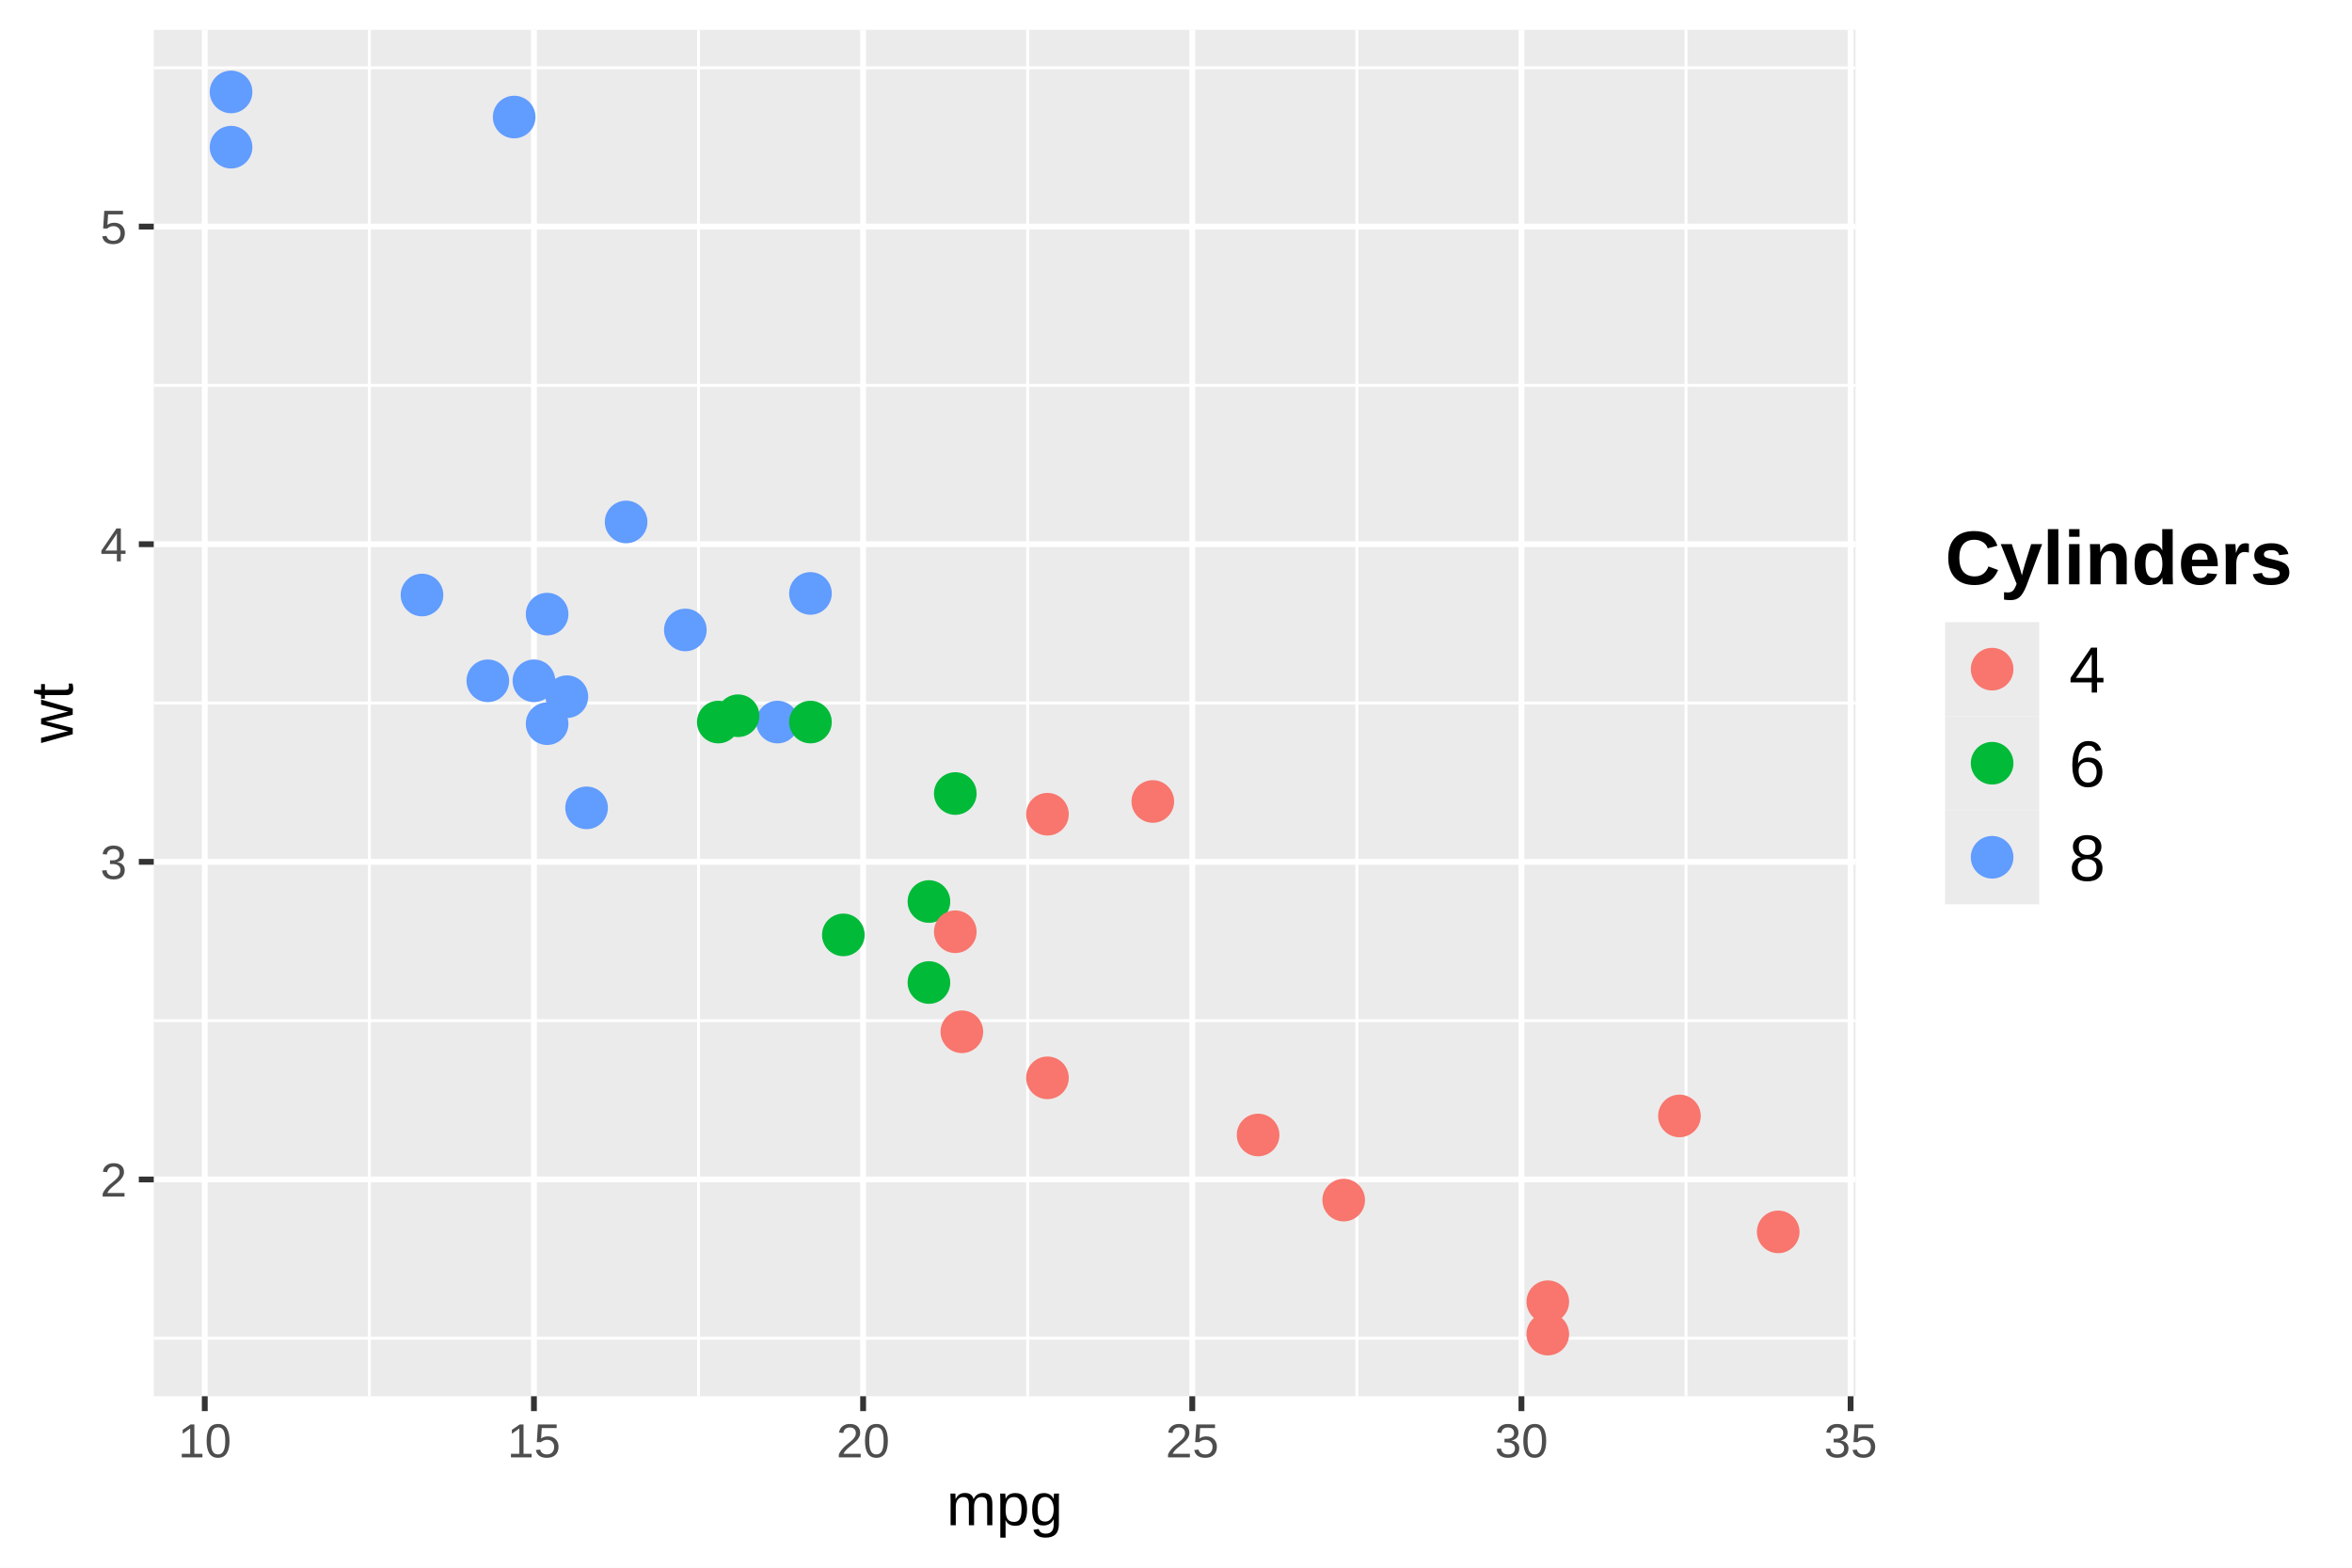
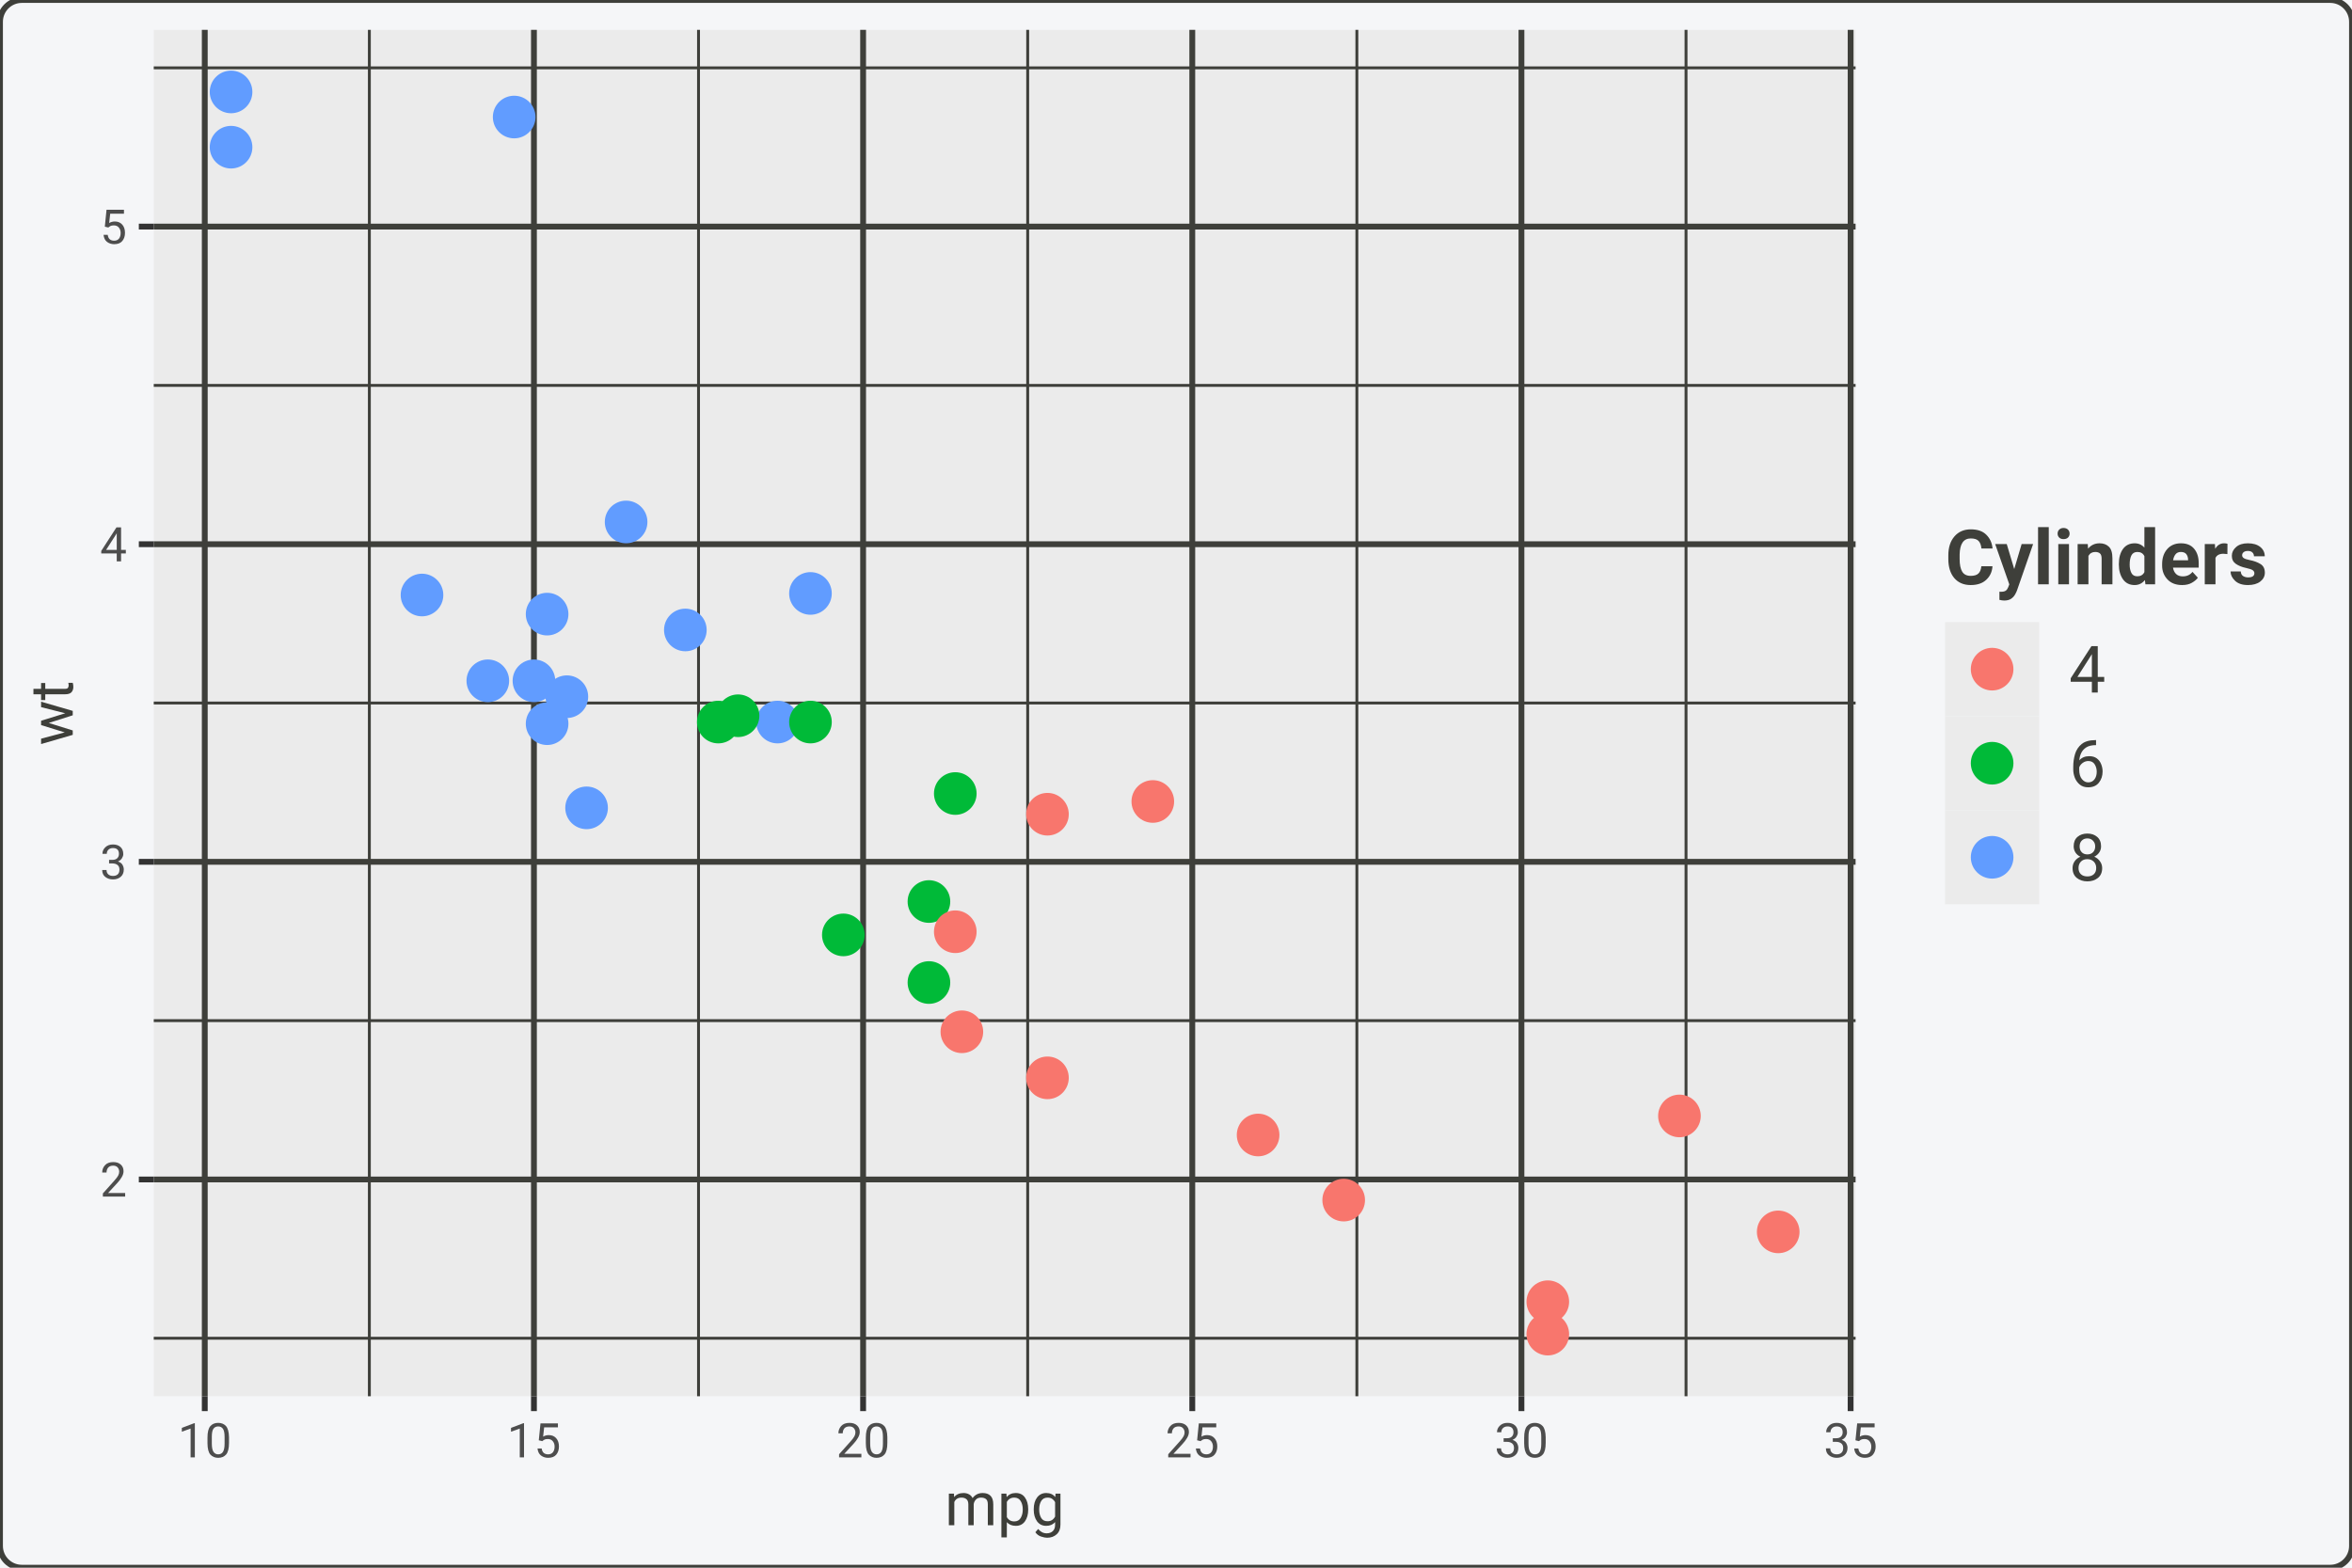
<svg xmlns="http://www.w3.org/2000/svg" width="432.00pt" height="288.00pt" viewBox="0 0 432.00 288.00">
  <g class="svglite">
    <defs>
      <style type="text/css">
-     .svglite line, .svglite polyline, .svglite polygon, .svglite path, .svglite rect, .svglite circle {
+     /* theme-aware-processed */
+     .svglite line, .svglite polyline, .svglite polygon, .svglite path, .svglite circle {
      fill: none;
-       stroke: #000000;
+       stroke: #3E3F3A;
+       stroke-linecap: round;
+       stroke-linejoin: round;
+       stroke-miterlimit: 10.00;
+     }
+     .svglite &gt; g &gt; rect {
+       fill: none;
+       stroke: #3E3F3A;
      stroke-linecap: round;
      stroke-linejoin: round;
      stroke-miterlimit: 10.00;
    }
    .svglite text {
      white-space: pre;
+       fill: #3E3F3A;
    }
    .svglite g.glyphgroup path {
      fill: inherit;
      stroke: none;
    }
  </style>
    </defs>
-     <rect width="100%" height="100%" style="stroke: none; fill: none;" />
+     <rect class="svg-bg" width="100%" height="100%" style="stroke: none; fill: #F5F6F8;" />
    <defs>
      <clipPath id="cpMC4wMHw0MzIuMDB8MC4wMHwyODguMDA=">
        <rect x="0.00" y="0.00" width="432.00" height="288.00" />
      </clipPath>
    </defs>
    <g clip-path="url(#cpMC4wMHw0MzIuMDB8MC4wMHwyODguMDA=)">
-       <rect x="0" y="0.00" width="432.00" height="288.00" style="stroke-width: 1.07; stroke: #FFFFFF; fill: #FFFFFF;" />
+       <rect rx="4" x="0" y="0.00" width="432.00" height="288.00" style="stroke-width: 1.07; stroke: #3E3F3A; fill: #F5F6F8;" />
    </g>
    <defs>
      <clipPath id="cpMjguMjR8MzQwLjgyfDUuNDh8MjU2LjUw">
        <rect x="28.24" y="5.48" width="312.58" height="251.02" />
      </clipPath>
    </defs>
    <g clip-path="url(#cpMjguMjR8MzQwLjgyfDUuNDh8MjU2LjUw)">
      <rect x="28.24" y="5.48" width="312.58" height="251.02" style="stroke-width: 1.07; stroke: none; fill: #EBEBEB;" />
-       <polyline points="28.24,245.85 340.82,245.85 " style="stroke-width: 0.53; stroke: #FFFFFF; stroke-linecap: butt;" />
-       <polyline points="28.24,187.50 340.82,187.50 " style="stroke-width: 0.53; stroke: #FFFFFF; stroke-linecap: butt;" />
-       <polyline points="28.24,129.15 340.82,129.15 " style="stroke-width: 0.53; stroke: #FFFFFF; stroke-linecap: butt;" />
-       <polyline points="28.24,70.80 340.82,70.80 " style="stroke-width: 0.53; stroke: #FFFFFF; stroke-linecap: butt;" />
-       <polyline points="28.24,12.46 340.82,12.46 " style="stroke-width: 0.53; stroke: #FFFFFF; stroke-linecap: butt;" />
-       <polyline points="67.84,256.50 67.84,5.48 " style="stroke-width: 0.53; stroke: #FFFFFF; stroke-linecap: butt;" />
-       <polyline points="128.30,256.50 128.30,5.48 " style="stroke-width: 0.53; stroke: #FFFFFF; stroke-linecap: butt;" />
-       <polyline points="188.76,256.50 188.76,5.48 " style="stroke-width: 0.53; stroke: #FFFFFF; stroke-linecap: butt;" />
-       <polyline points="249.22,256.50 249.22,5.48 " style="stroke-width: 0.53; stroke: #FFFFFF; stroke-linecap: butt;" />
-       <polyline points="309.68,256.50 309.68,5.48 " style="stroke-width: 0.53; stroke: #FFFFFF; stroke-linecap: butt;" />
-       <polyline points="28.24,216.68 340.82,216.68 " style="stroke-width: 1.07; stroke: #FFFFFF; stroke-linecap: butt;" />
-       <polyline points="28.24,158.33 340.82,158.33 " style="stroke-width: 1.07; stroke: #FFFFFF; stroke-linecap: butt;" />
-       <polyline points="28.24,99.98 340.82,99.98 " style="stroke-width: 1.07; stroke: #FFFFFF; stroke-linecap: butt;" />
-       <polyline points="28.24,41.63 340.82,41.63 " style="stroke-width: 1.07; stroke: #FFFFFF; stroke-linecap: butt;" />
-       <polyline points="37.61,256.50 37.61,5.48 " style="stroke-width: 1.07; stroke: #FFFFFF; stroke-linecap: butt;" />
-       <polyline points="98.07,256.50 98.07,5.48 " style="stroke-width: 1.07; stroke: #FFFFFF; stroke-linecap: butt;" />
-       <polyline points="158.53,256.50 158.53,5.48 " style="stroke-width: 1.07; stroke: #FFFFFF; stroke-linecap: butt;" />
-       <polyline points="218.99,256.50 218.99,5.48 " style="stroke-width: 1.07; stroke: #FFFFFF; stroke-linecap: butt;" />
-       <polyline points="279.45,256.50 279.45,5.48 " style="stroke-width: 1.07; stroke: #FFFFFF; stroke-linecap: butt;" />
-       <polyline points="339.91,256.50 339.91,5.48 " style="stroke-width: 1.07; stroke: #FFFFFF; stroke-linecap: butt;" />
+       <polyline points="28.24,245.85 340.82,245.85 " style="stroke-width: 0.53; stroke: #3E3F3A; stroke-linecap: butt;" />
+       <polyline points="28.24,187.50 340.82,187.50 " style="stroke-width: 0.53; stroke: #3E3F3A; stroke-linecap: butt;" />
+       <polyline points="28.24,129.15 340.82,129.15 " style="stroke-width: 0.53; stroke: #3E3F3A; stroke-linecap: butt;" />
+       <polyline points="28.24,70.80 340.82,70.80 " style="stroke-width: 0.53; stroke: #3E3F3A; stroke-linecap: butt;" />
+       <polyline points="28.24,12.46 340.82,12.46 " style="stroke-width: 0.53; stroke: #3E3F3A; stroke-linecap: butt;" />
+       <polyline points="67.84,256.50 67.84,5.48 " style="stroke-width: 0.53; stroke: #3E3F3A; stroke-linecap: butt;" />
+       <polyline points="128.30,256.50 128.30,5.48 " style="stroke-width: 0.53; stroke: #3E3F3A; stroke-linecap: butt;" />
+       <polyline points="188.76,256.50 188.76,5.48 " style="stroke-width: 0.53; stroke: #3E3F3A; stroke-linecap: butt;" />
+       <polyline points="249.22,256.50 249.22,5.48 " style="stroke-width: 0.53; stroke: #3E3F3A; stroke-linecap: butt;" />
+       <polyline points="309.68,256.50 309.68,5.48 " style="stroke-width: 0.53; stroke: #3E3F3A; stroke-linecap: butt;" />
+       <polyline points="28.24,216.68 340.82,216.68 " style="stroke-width: 1.07; stroke: #3E3F3A; stroke-linecap: butt;" />
+       <polyline points="28.24,158.33 340.82,158.33 " style="stroke-width: 1.07; stroke: #3E3F3A; stroke-linecap: butt;" />
+       <polyline points="28.24,99.98 340.82,99.98 " style="stroke-width: 1.07; stroke: #3E3F3A; stroke-linecap: butt;" />
+       <polyline points="28.24,41.63 340.82,41.63 " style="stroke-width: 1.07; stroke: #3E3F3A; stroke-linecap: butt;" />
+       <polyline points="37.61,256.50 37.61,5.48 " style="stroke-width: 1.07; stroke: #3E3F3A; stroke-linecap: butt;" />
+       <polyline points="98.07,256.50 98.07,5.48 " style="stroke-width: 1.07; stroke: #3E3F3A; stroke-linecap: butt;" />
+       <polyline points="158.53,256.50 158.53,5.48 " style="stroke-width: 1.07; stroke: #3E3F3A; stroke-linecap: butt;" />
+       <polyline points="218.99,256.50 218.99,5.48 " style="stroke-width: 1.07; stroke: #3E3F3A; stroke-linecap: butt;" />
+       <polyline points="279.45,256.50 279.45,5.48 " style="stroke-width: 1.07; stroke: #3E3F3A; stroke-linecap: butt;" />
+       <polyline points="339.91,256.50 339.91,5.48 " style="stroke-width: 1.07; stroke: #3E3F3A; stroke-linecap: butt;" />
      <circle cx="170.62" cy="180.50" r="3.56" style="stroke-width: 0.71; stroke: #00BA38; fill: #00BA38;" />
      <circle cx="170.62" cy="165.62" r="3.56" style="stroke-width: 0.71; stroke: #00BA38; fill: #00BA38;" />
      <circle cx="192.39" cy="198.01" r="3.56" style="stroke-width: 0.71; stroke: #F8766D; fill: #F8766D;" />
      <circle cx="175.46" cy="145.78" r="3.56" style="stroke-width: 0.71; stroke: #00BA38; fill: #00BA38;" />
      <circle cx="142.81" cy="132.65" r="3.56" style="stroke-width: 0.71; stroke: #619CFF; fill: #619CFF;" />
      <circle cx="135.56" cy="131.49" r="3.56" style="stroke-width: 0.71; stroke: #00BA38; fill: #00BA38;" />
      <circle cx="89.60" cy="125.07" r="3.56" style="stroke-width: 0.71; stroke: #619CFF; fill: #619CFF;" />
      <circle cx="211.74" cy="147.24" r="3.56" style="stroke-width: 0.71; stroke: #F8766D; fill: #F8766D;" />
      <circle cx="192.39" cy="149.58" r="3.56" style="stroke-width: 0.71; stroke: #F8766D; fill: #F8766D;" />
      <circle cx="148.86" cy="132.65" r="3.56" style="stroke-width: 0.71; stroke: #00BA38; fill: #00BA38;" />
      <circle cx="131.93" cy="132.65" r="3.56" style="stroke-width: 0.71; stroke: #00BA38; fill: #00BA38;" />
      <circle cx="115.00" cy="95.89" r="3.56" style="stroke-width: 0.71; stroke: #619CFF; fill: #619CFF;" />
      <circle cx="125.88" cy="115.73" r="3.56" style="stroke-width: 0.71; stroke: #619CFF; fill: #619CFF;" />
      <circle cx="100.49" cy="112.82" r="3.56" style="stroke-width: 0.71; stroke: #619CFF; fill: #619CFF;" />
      <circle cx="42.44" cy="27.04" r="3.56" style="stroke-width: 0.71; stroke: #619CFF; fill: #619CFF;" />
      <circle cx="42.44" cy="16.89" r="3.56" style="stroke-width: 0.71; stroke: #619CFF; fill: #619CFF;" />
      <circle cx="94.44" cy="21.50" r="3.56" style="stroke-width: 0.71; stroke: #619CFF; fill: #619CFF;" />
      <circle cx="308.47" cy="205.01" r="3.56" style="stroke-width: 0.71; stroke: #F8766D; fill: #F8766D;" />
      <circle cx="284.29" cy="239.14" r="3.56" style="stroke-width: 0.71; stroke: #F8766D; fill: #F8766D;" />
      <circle cx="326.61" cy="226.31" r="3.56" style="stroke-width: 0.71; stroke: #F8766D; fill: #F8766D;" />
      <circle cx="176.67" cy="189.55" r="3.56" style="stroke-width: 0.71; stroke: #F8766D; fill: #F8766D;" />
      <circle cx="104.12" cy="127.99" r="3.56" style="stroke-width: 0.71; stroke: #619CFF; fill: #619CFF;" />
      <circle cx="100.49" cy="132.95" r="3.56" style="stroke-width: 0.71; stroke: #619CFF; fill: #619CFF;" />
      <circle cx="77.51" cy="109.31" r="3.56" style="stroke-width: 0.71; stroke: #619CFF; fill: #619CFF;" />
      <circle cx="148.86" cy="109.02" r="3.56" style="stroke-width: 0.71; stroke: #619CFF; fill: #619CFF;" />
      <circle cx="246.80" cy="220.47" r="3.56" style="stroke-width: 0.71; stroke: #F8766D; fill: #F8766D;" />
      <circle cx="231.08" cy="208.51" r="3.56" style="stroke-width: 0.71; stroke: #F8766D; fill: #F8766D;" />
      <circle cx="284.29" cy="245.09" r="3.56" style="stroke-width: 0.71; stroke: #F8766D; fill: #F8766D;" />
      <circle cx="107.74" cy="148.41" r="3.56" style="stroke-width: 0.71; stroke: #619CFF; fill: #619CFF;" />
      <circle cx="154.90" cy="171.75" r="3.56" style="stroke-width: 0.71; stroke: #00BA38; fill: #00BA38;" />
      <circle cx="98.07" cy="125.07" r="3.56" style="stroke-width: 0.71; stroke: #619CFF; fill: #619CFF;" />
      <circle cx="175.46" cy="171.17" r="3.56" style="stroke-width: 0.71; stroke: #F8766D; fill: #F8766D;" />
    </g>
    <g clip-path="url(#cpMC4wMHw0MzIuMDB8MC4wMHwyODguMDA=)">
-       <text x="23.31" y="219.83" text-anchor="end" style="font-size: 8.80px;fill: #4D4D4D; font-family: &quot;Arial&quot;;" textLength="4.89px" lengthAdjust="spacingAndGlyphs">2</text>
-       <text x="23.31" y="161.48" text-anchor="end" style="font-size: 8.80px;fill: #4D4D4D; font-family: &quot;Arial&quot;;" textLength="4.89px" lengthAdjust="spacingAndGlyphs">3</text>
-       <text x="23.31" y="103.13" text-anchor="end" style="font-size: 8.80px;fill: #4D4D4D; font-family: &quot;Arial&quot;;" textLength="4.89px" lengthAdjust="spacingAndGlyphs">4</text>
-       <text x="23.31" y="44.78" text-anchor="end" style="font-size: 8.80px;fill: #4D4D4D; font-family: &quot;Arial&quot;;" textLength="4.89px" lengthAdjust="spacingAndGlyphs">5</text>
+       <text x="23.31" y="219.83" text-anchor="end" style="font-size: 8.80px;fill: #4D4D4D; font-family: &quot;Roboto&quot;, -apple-system, BlinkMacSystemFont, &quot;Segoe UI&quot;, system-ui, sans-serif;" textLength="4.89px" lengthAdjust="spacingAndGlyphs">2</text>
+       <text x="23.31" y="161.48" text-anchor="end" style="font-size: 8.80px;fill: #4D4D4D; font-family: &quot;Roboto&quot;, -apple-system, BlinkMacSystemFont, &quot;Segoe UI&quot;, system-ui, sans-serif;" textLength="4.89px" lengthAdjust="spacingAndGlyphs">3</text>
+       <text x="23.31" y="103.13" text-anchor="end" style="font-size: 8.80px;fill: #4D4D4D; font-family: &quot;Roboto&quot;, -apple-system, BlinkMacSystemFont, &quot;Segoe UI&quot;, system-ui, sans-serif;" textLength="4.89px" lengthAdjust="spacingAndGlyphs">4</text>
+       <text x="23.31" y="44.78" text-anchor="end" style="font-size: 8.80px;fill: #4D4D4D; font-family: &quot;Roboto&quot;, -apple-system, BlinkMacSystemFont, &quot;Segoe UI&quot;, system-ui, sans-serif;" textLength="4.89px" lengthAdjust="spacingAndGlyphs">5</text>
      <polyline points="25.50,216.68 28.24,216.68 " style="stroke-width: 1.07; stroke: #333333; stroke-linecap: butt;" />
      <polyline points="25.50,158.33 28.24,158.33 " style="stroke-width: 1.07; stroke: #333333; stroke-linecap: butt;" />
      <polyline points="25.50,99.98 28.24,99.98 " style="stroke-width: 1.07; stroke: #333333; stroke-linecap: butt;" />
      <polyline points="25.50,41.63 28.24,41.63 " style="stroke-width: 1.07; stroke: #333333; stroke-linecap: butt;" />
      <polyline points="37.61,259.24 37.61,256.50 " style="stroke-width: 1.07; stroke: #333333; stroke-linecap: butt;" />
      <polyline points="98.07,259.24 98.07,256.50 " style="stroke-width: 1.07; stroke: #333333; stroke-linecap: butt;" />
      <polyline points="158.53,259.24 158.53,256.50 " style="stroke-width: 1.07; stroke: #333333; stroke-linecap: butt;" />
      <polyline points="218.99,259.24 218.99,256.50 " style="stroke-width: 1.07; stroke: #333333; stroke-linecap: butt;" />
      <polyline points="279.45,259.24 279.45,256.50 " style="stroke-width: 1.07; stroke: #333333; stroke-linecap: butt;" />
      <polyline points="339.91,259.24 339.91,256.50 " style="stroke-width: 1.07; stroke: #333333; stroke-linecap: butt;" />
-       <text x="37.61" y="267.74" text-anchor="middle" style="font-size: 8.80px;fill: #4D4D4D; font-family: &quot;Arial&quot;;" textLength="9.78px" lengthAdjust="spacingAndGlyphs">10</text>
-       <text x="98.07" y="267.74" text-anchor="middle" style="font-size: 8.80px;fill: #4D4D4D; font-family: &quot;Arial&quot;;" textLength="9.78px" lengthAdjust="spacingAndGlyphs">15</text>
-       <text x="158.53" y="267.74" text-anchor="middle" style="font-size: 8.80px;fill: #4D4D4D; font-family: &quot;Arial&quot;;" textLength="9.78px" lengthAdjust="spacingAndGlyphs">20</text>
-       <text x="218.99" y="267.74" text-anchor="middle" style="font-size: 8.80px;fill: #4D4D4D; font-family: &quot;Arial&quot;;" textLength="9.78px" lengthAdjust="spacingAndGlyphs">25</text>
-       <text x="279.45" y="267.74" text-anchor="middle" style="font-size: 8.80px;fill: #4D4D4D; font-family: &quot;Arial&quot;;" textLength="9.78px" lengthAdjust="spacingAndGlyphs">30</text>
-       <text x="339.91" y="267.74" text-anchor="middle" style="font-size: 8.80px;fill: #4D4D4D; font-family: &quot;Arial&quot;;" textLength="9.78px" lengthAdjust="spacingAndGlyphs">35</text>
-       <text x="184.53" y="280.20" text-anchor="middle" style="font-size: 11.00px; font-family: &quot;Arial&quot;;" textLength="21.41px" lengthAdjust="spacingAndGlyphs">mpg</text>
-       <text transform="translate(13.36,130.99) rotate(-90)" text-anchor="middle" style="font-size: 11.00px; font-family: &quot;Arial&quot;;" textLength="11.00px" lengthAdjust="spacingAndGlyphs">wt</text>
-       <rect x="351.78" y="90.37" width="74.74" height="81.25" style="stroke-width: 1.07; stroke: none; fill: #FFFFFF;" />
-       <text x="357.26" y="107.34" style="font-size: 14.00px; font-weight: bold; font-family: &quot;Arial&quot;;" textLength="63.78px" lengthAdjust="spacingAndGlyphs">Cylinders</text>
+       <text x="37.61" y="267.74" text-anchor="middle" style="font-size: 8.80px;fill: #4D4D4D; font-family: &quot;Roboto&quot;, -apple-system, BlinkMacSystemFont, &quot;Segoe UI&quot;, system-ui, sans-serif;" textLength="9.78px" lengthAdjust="spacingAndGlyphs">10</text>
+       <text x="98.07" y="267.74" text-anchor="middle" style="font-size: 8.80px;fill: #4D4D4D; font-family: &quot;Roboto&quot;, -apple-system, BlinkMacSystemFont, &quot;Segoe UI&quot;, system-ui, sans-serif;" textLength="9.78px" lengthAdjust="spacingAndGlyphs">15</text>
+       <text x="158.53" y="267.74" text-anchor="middle" style="font-size: 8.80px;fill: #4D4D4D; font-family: &quot;Roboto&quot;, -apple-system, BlinkMacSystemFont, &quot;Segoe UI&quot;, system-ui, sans-serif;" textLength="9.78px" lengthAdjust="spacingAndGlyphs">20</text>
+       <text x="218.99" y="267.74" text-anchor="middle" style="font-size: 8.80px;fill: #4D4D4D; font-family: &quot;Roboto&quot;, -apple-system, BlinkMacSystemFont, &quot;Segoe UI&quot;, system-ui, sans-serif;" textLength="9.78px" lengthAdjust="spacingAndGlyphs">25</text>
+       <text x="279.45" y="267.74" text-anchor="middle" style="font-size: 8.80px;fill: #4D4D4D; font-family: &quot;Roboto&quot;, -apple-system, BlinkMacSystemFont, &quot;Segoe UI&quot;, system-ui, sans-serif;" textLength="9.78px" lengthAdjust="spacingAndGlyphs">30</text>
+       <text x="339.91" y="267.74" text-anchor="middle" style="font-size: 8.80px;fill: #4D4D4D; font-family: &quot;Roboto&quot;, -apple-system, BlinkMacSystemFont, &quot;Segoe UI&quot;, system-ui, sans-serif;" textLength="9.78px" lengthAdjust="spacingAndGlyphs">35</text>
+       <text x="184.53" y="280.20" text-anchor="middle" style="font-size: 11.00px; font-family: &quot;Roboto&quot;, -apple-system, BlinkMacSystemFont, &quot;Segoe UI&quot;, system-ui, sans-serif;" textLength="21.41px" lengthAdjust="spacingAndGlyphs">mpg</text>
+       <text transform="translate(13.36,130.99) rotate(-90)" text-anchor="middle" style="font-size: 11.00px; font-family: &quot;Roboto&quot;, -apple-system, BlinkMacSystemFont, &quot;Segoe UI&quot;, system-ui, sans-serif;" textLength="11.00px" lengthAdjust="spacingAndGlyphs">wt</text>
+       <rect rx="4" x="351.78" y="90.37" width="74.74" height="81.25" style="stroke-width: 1.07; stroke: none; fill: #F5F6F8;" />
+       <text x="357.26" y="107.34" style="font-size: 14.00px; font-weight: bold; font-family: &quot;Roboto&quot;, -apple-system, BlinkMacSystemFont, &quot;Segoe UI&quot;, system-ui, sans-serif;" textLength="63.78px" lengthAdjust="spacingAndGlyphs">Cylinders</text>
      <rect x="357.26" y="114.29" width="17.28" height="17.28" style="stroke-width: 1.07; stroke: none; fill: #EBEBEB;" />
      <circle cx="365.90" cy="122.93" r="3.56" style="stroke-width: 0.71; stroke: #F8766D; fill: #F8766D;" />
      <rect x="357.26" y="131.57" width="17.28" height="17.28" style="stroke-width: 1.07; stroke: none; fill: #EBEBEB;" />
      <circle cx="365.90" cy="140.21" r="3.56" style="stroke-width: 0.71; stroke: #00BA38; fill: #00BA38;" />
      <rect x="357.26" y="148.85" width="17.28" height="17.28" style="stroke-width: 1.07; stroke: none; fill: #EBEBEB;" />
      <circle cx="365.90" cy="157.49" r="3.56" style="stroke-width: 0.71; stroke: #619CFF; fill: #619CFF;" />
-       <text x="380.02" y="127.23" style="font-size: 12.00px; font-family: &quot;Arial&quot;;" textLength="6.67px" lengthAdjust="spacingAndGlyphs">4</text>
-       <text x="380.02" y="144.51" style="font-size: 12.00px; font-family: &quot;Arial&quot;;" textLength="6.67px" lengthAdjust="spacingAndGlyphs">6</text>
-       <text x="380.02" y="161.79" style="font-size: 12.00px; font-family: &quot;Arial&quot;;" textLength="6.67px" lengthAdjust="spacingAndGlyphs">8</text>
+       <text x="380.02" y="127.23" style="font-size: 12.00px; font-family: &quot;Roboto&quot;, -apple-system, BlinkMacSystemFont, &quot;Segoe UI&quot;, system-ui, sans-serif;" textLength="6.67px" lengthAdjust="spacingAndGlyphs">4</text>
+       <text x="380.02" y="144.51" style="font-size: 12.00px; font-family: &quot;Roboto&quot;, -apple-system, BlinkMacSystemFont, &quot;Segoe UI&quot;, system-ui, sans-serif;" textLength="6.67px" lengthAdjust="spacingAndGlyphs">6</text>
+       <text x="380.02" y="161.79" style="font-size: 12.00px; font-family: &quot;Roboto&quot;, -apple-system, BlinkMacSystemFont, &quot;Segoe UI&quot;, system-ui, sans-serif;" textLength="6.67px" lengthAdjust="spacingAndGlyphs">8</text>
    </g>
  </g>
</svg>
